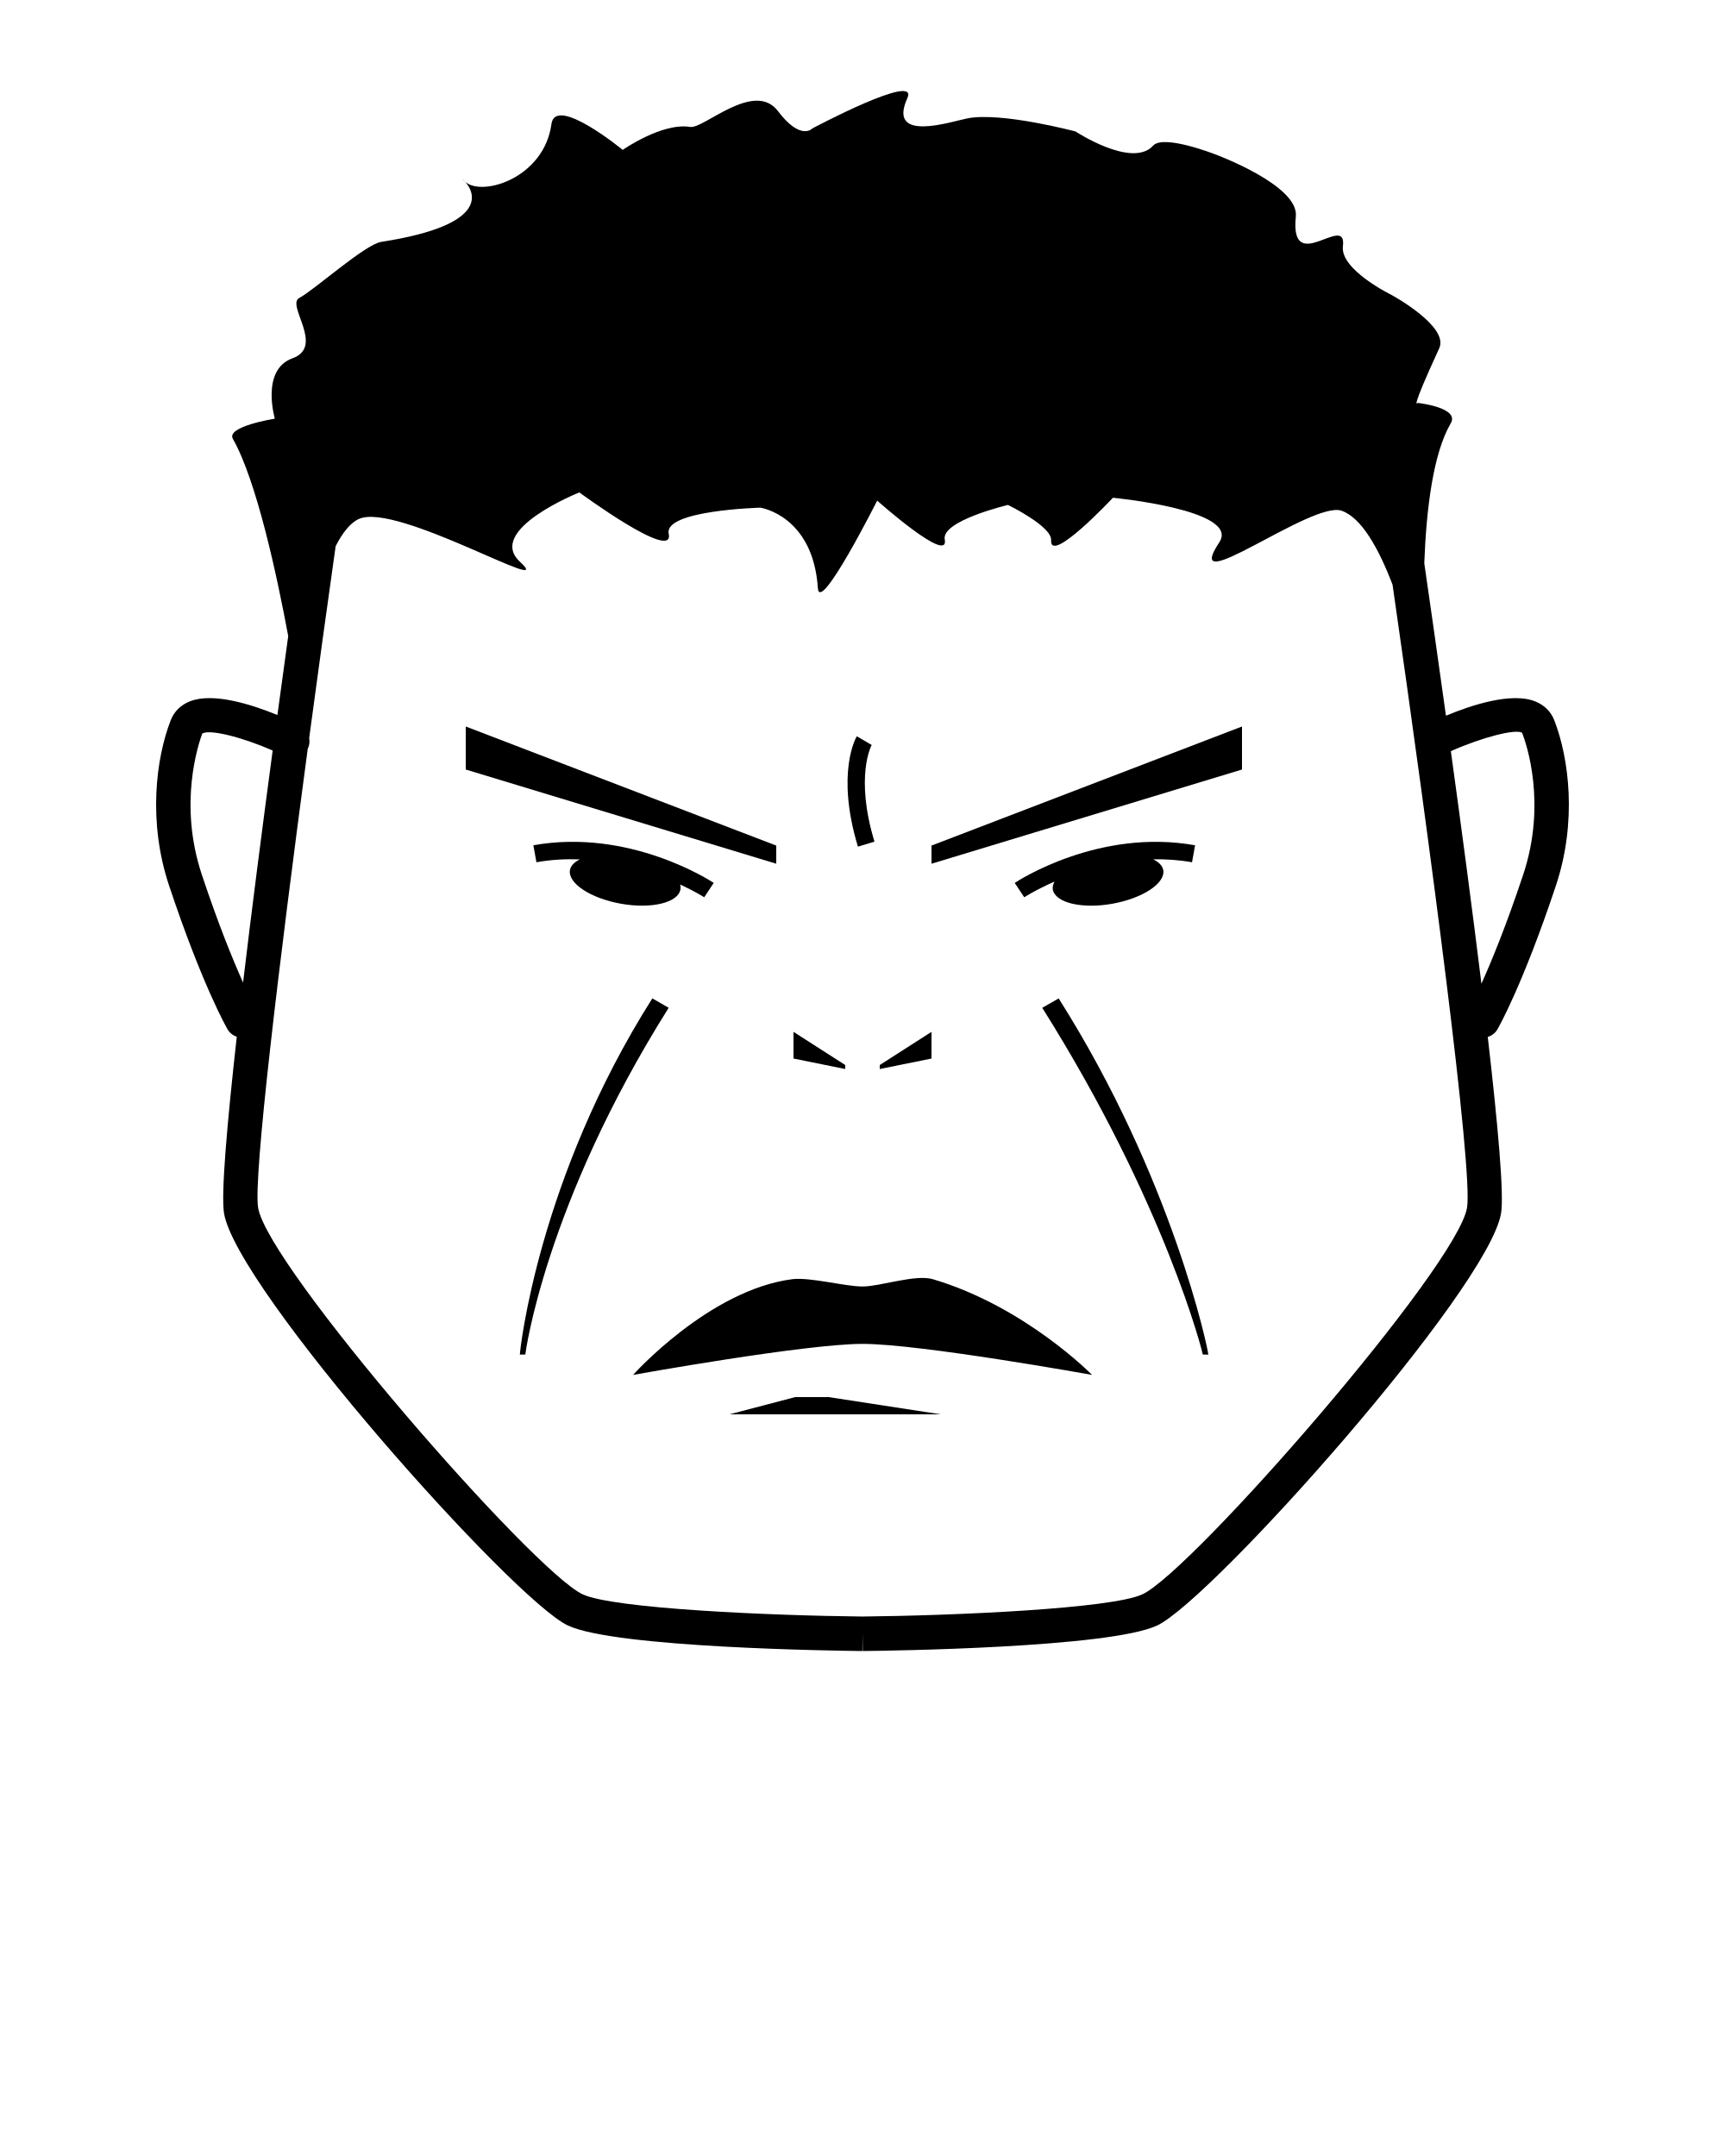
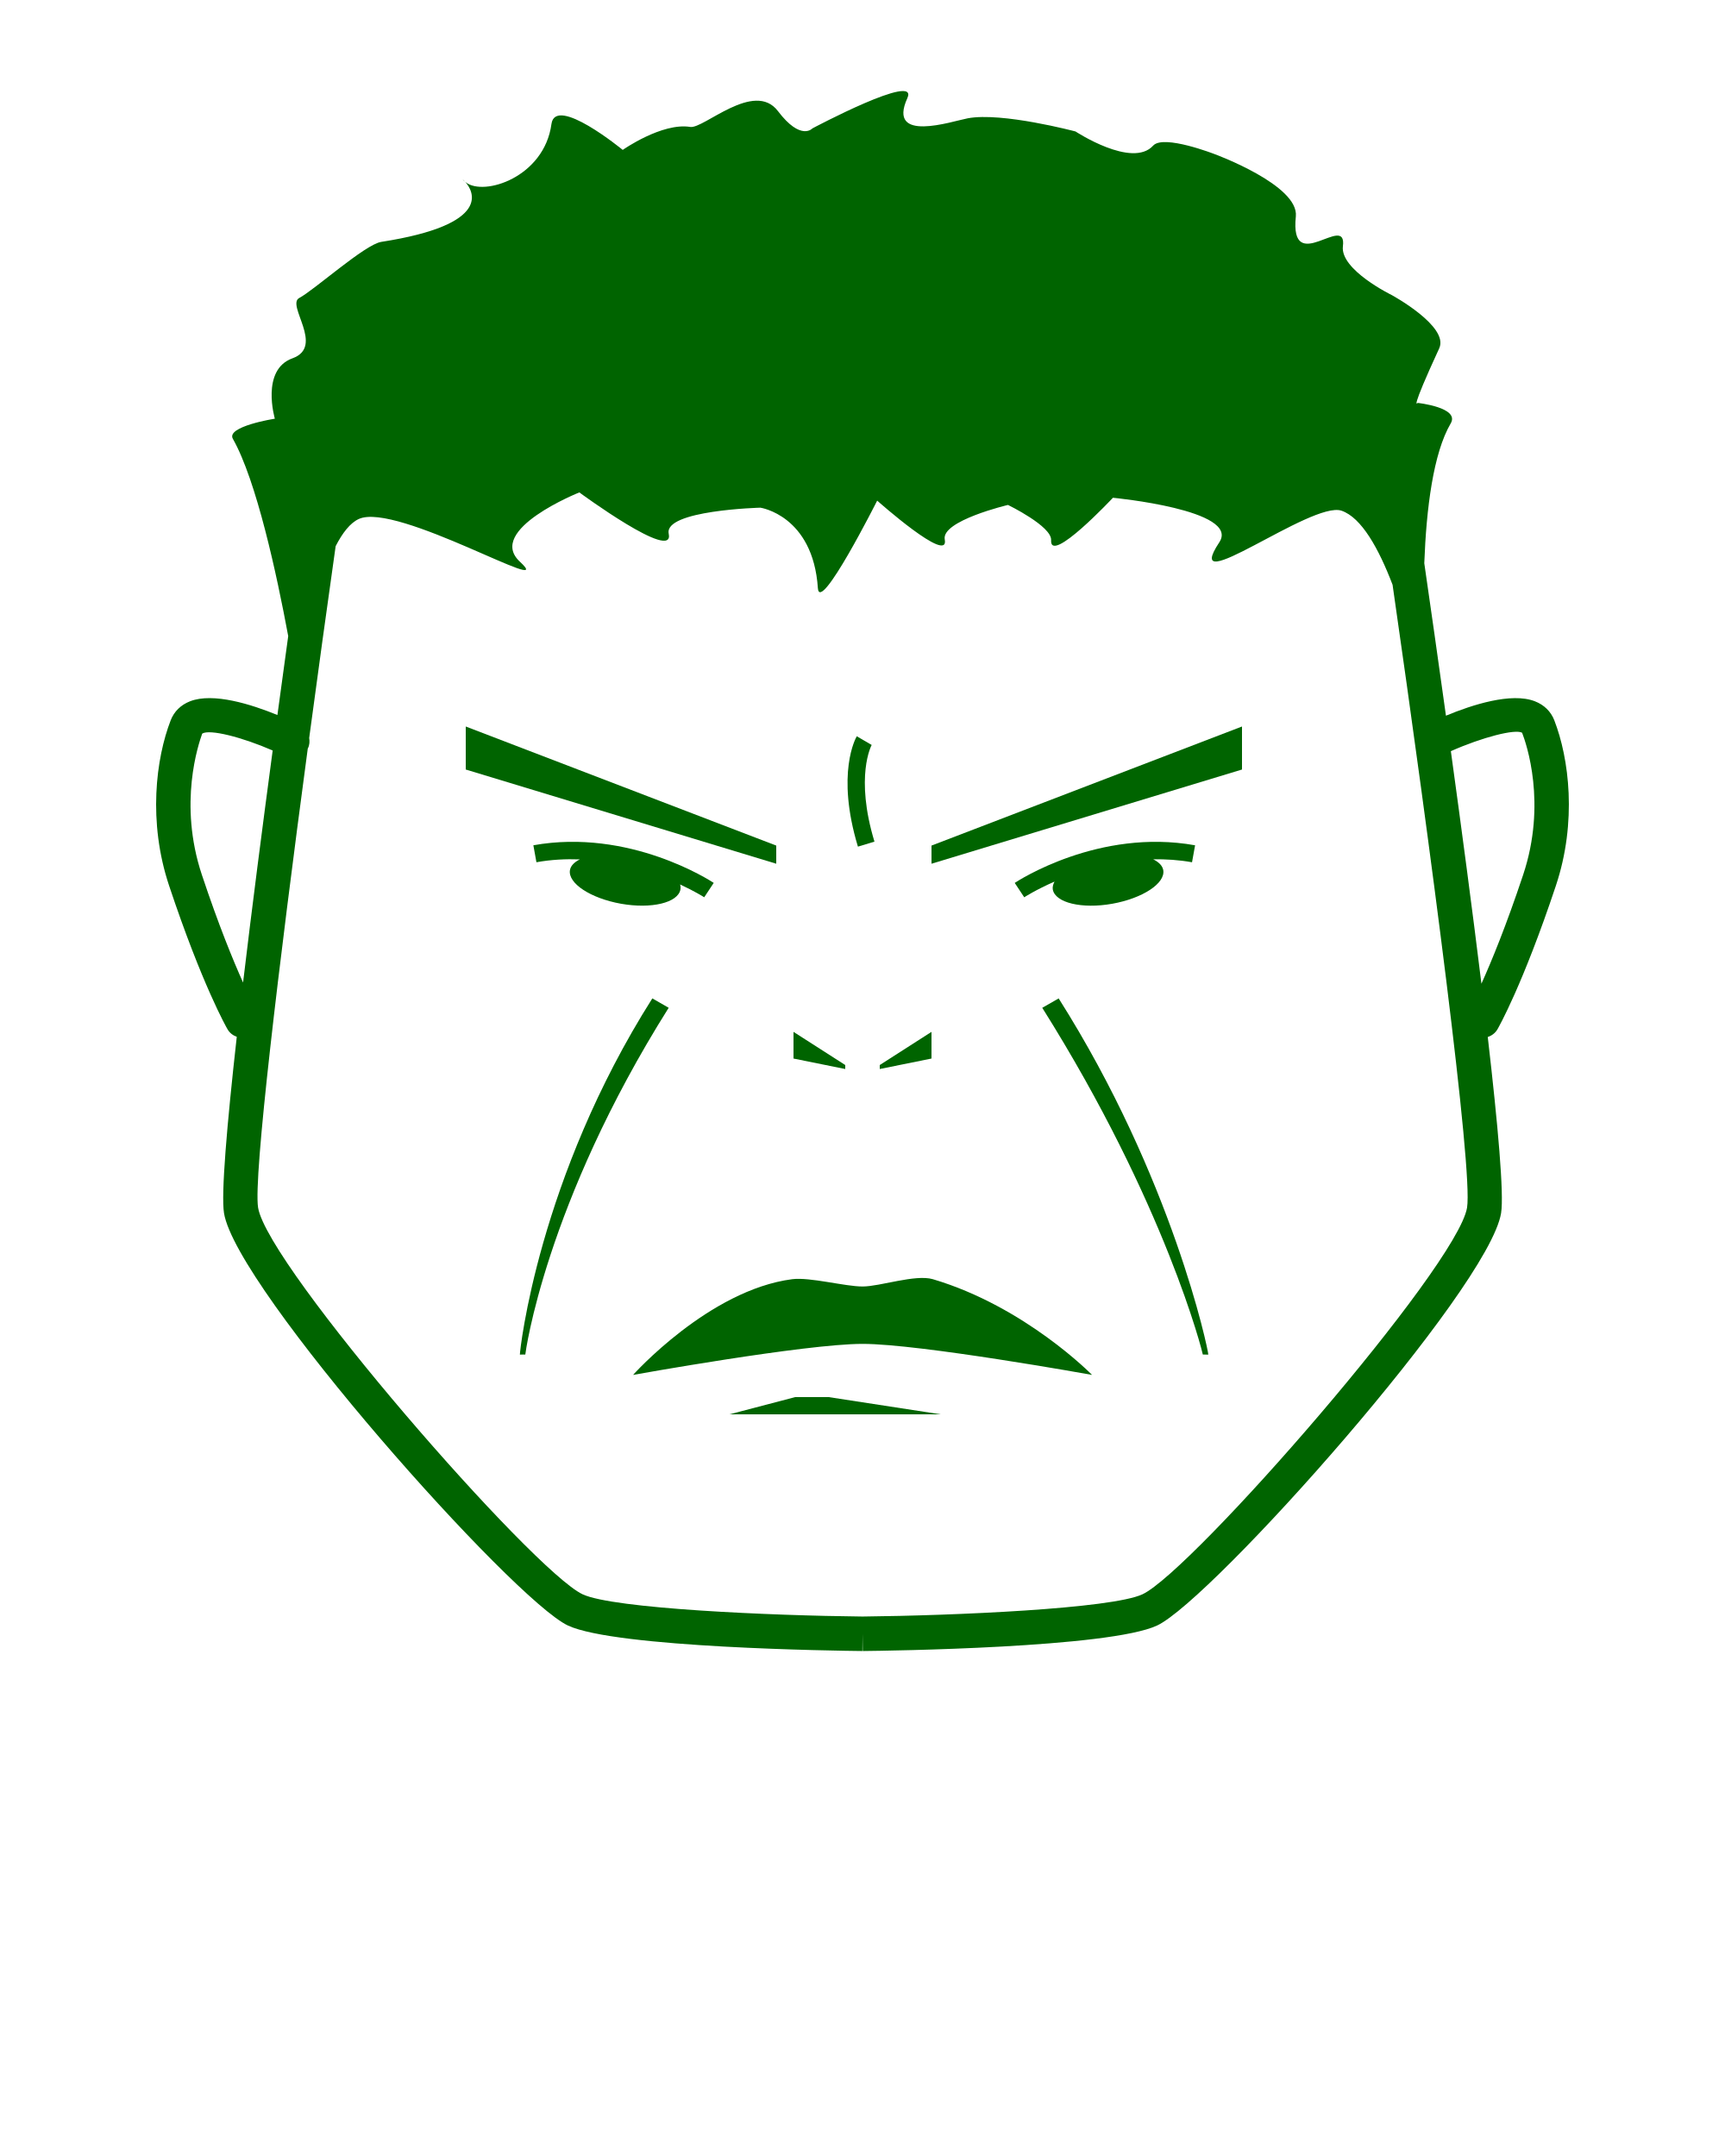
<svg xmlns="http://www.w3.org/2000/svg" version="1.1" x="0px" y="0px" viewBox="0 0 100 125" enable-background="new 0 0 100 100" xml:space="preserve">
+   <style>
+ path {
+     fill: darkgreen;
+ }
+ polygon {
+     fill: darkgreen;
+ }
+ </style>
  <path d="M86.81,59.675c0.059-0.102,1.465-2.563,3.386-8.324c1.237-3.708,0.764-7.386-0.092-9.591  c-0.199-0.511-0.587-0.892-1.124-1.101c-1.368-0.533-3.649,0.209-5.157,0.835c-0.461-3.314-0.898-6.372-1.256-8.84  c0.119-3.165,0.518-6.377,1.533-8.107c0.542-0.924-1.916-1.188-1.916-1.188s-0.501,0.633,1.25-3.167  c0.585-1.269-2.75-3.083-2.75-3.083s-3.005-1.463-2.834-2.833c0.25-2-3.096,1.816-2.729-1.729c0.188-1.813-4.688-3.604-4.688-3.604  s-2.98-1.167-3.584-0.5c-1.214,1.341-4.5-0.821-4.5-0.821s-4.273-1.137-6.25-0.763c-0.924,0.175-4.688,1.458-3.5-1.167  c0.701-1.549-5.5,1.75-5.5,1.75s-0.665,0.76-2-1c-1.375-1.813-4.309,1.042-5.083,0.917C38.378,7.092,36.1,8.691,36.1,8.691  s-3.901-3.207-4.132-1.5c-0.416,3.083-3.917,4.211-4.969,3.377c-0.015-0.011-0.024-0.02-0.036-0.03  c0.471,0.515,1.637,2.476-4.863,3.486c-0.942,0.146-3.903,2.809-4.75,3.25c-0.779,0.407,1.497,2.82-0.396,3.5  c-1.854,0.667-1.021,3.5-1.021,3.5s-2.841,0.448-2.434,1.167c1.371,2.42,2.547,7.873,3.209,11.438  c-0.199,1.442-0.41,2.979-0.626,4.576c-1.506-0.617-3.721-1.319-5.063-0.797c-0.536,0.209-0.925,0.59-1.123,1.101  c-0.856,2.206-1.33,5.883-0.093,9.591c1.921,5.762,3.328,8.223,3.387,8.324c0.124,0.216,0.319,0.36,0.536,0.437  c-0.575,5.144-0.916,9.133-0.74,10.223c0.712,4.4,16.756,22.417,19.939,23.911c2.772,1.296,15.613,1.463,17.068,1.478l0.01-1l0.01,1  c1.455-0.015,14.292-0.182,17.065-1.479c3.18-1.49,19.226-19.505,19.942-23.912c0.175-1.089-0.179-5.073-0.773-10.211  C86.476,60.048,86.681,59.898,86.81,59.675z M11.702,50.718c-1.379-4.136-0.192-7.585,0.02-8.185  c0.42-0.271,2.285,0.194,4.085,0.979c-0.596,4.449-1.209,9.191-1.716,13.453C13.513,55.68,12.676,53.64,11.702,50.718z   M85.047,70.014c-0.559,3.432-15.925,21.064-18.816,22.419c-1.79,0.837-10.897,1.236-16.227,1.29  c-5.331-0.054-14.441-0.453-16.229-1.289c-2.895-1.358-18.259-18.99-18.813-22.419c-0.282-1.743,1.192-14.012,2.88-26.619  c0.002-0.005,0.007-0.008,0.01-0.013c0.095-0.193,0.104-0.399,0.072-0.597c0.508-3.784,1.033-7.58,1.534-11.121  c0.391-0.76,0.835-1.343,1.341-1.575c2.195-1.008,11.636,4.602,9.341,2.477c-1.996-1.849,3.445-4.018,3.445-4.018  s5.54,4.08,5.181,2.393c-0.29-1.362,5.314-1.508,5.314-1.508s3.052,0.445,3.333,4.664c0.104,1.552,3.438-5.073,3.438-5.073  s4.204,3.739,3.917,2.25c-0.209-1.083,3.666-2,3.666-2s2.546,1.237,2.5,2.042c-0.083,1.458,3.584-2.458,3.584-2.458  s7.409,0.706,6.166,2.583c-2.317,3.5,5.352-2.421,7.084-1.833c1.16,0.394,2.163,2.204,2.961,4.296  C82.918,49.105,85.398,67.83,85.047,70.014z M84.108,43.551c1.824-0.81,3.74-1.3,4.13-1.068c0.252,0.649,1.439,4.099,0.061,8.235  c-0.991,2.973-1.841,5.033-2.419,6.315C85.356,52.767,84.724,48.013,84.108,43.551z" />
  <polygon points="46.1,81 42.287,82 54.537,82 48.037,81 " />
  <path d="M54.076,74.164c-1.012-0.296-3.055,0.424-4.072,0.424c-1.019,0-3.045-0.552-4.075-0.424c-4.824,0.622-9.229,5.55-9.229,5.55  s9.973-1.799,13.305-1.799c3.331,0,13.302,1.799,13.302,1.799S59.438,75.753,54.076,74.164z" />
  <path d="M60.421,58.43c7.162,11.39,9.308,20.041,9.308,20.103l0.318,0.004c0.002-0.253-2.077-10.236-8.675-20.651L60.421,58.43z" />
  <polygon points="54,59.825 51,61.748 51,61.979 54,61.372 " />
  <polygon points="49,61.748 46,59.825 46,61.372 49,61.979 " />
  <path d="M37.816,57.885c-6.601,10.415-7.681,20.398-7.678,20.651l0.315-0.004c0-0.062,1.145-8.713,8.311-20.103L37.816,57.885z" />
  <path d="M69.103,49.992l0.177-0.984c-5.567-0.999-10.258,2.05-10.455,2.181l0.551,0.834c0.017-0.011,0.671-0.436,1.755-0.91  c-0.08,0.154-0.125,0.31-0.099,0.461c0.144,0.767,1.68,1.138,3.446,0.824c1.766-0.316,3.091-1.188,2.957-1.953  c-0.048-0.259-0.265-0.468-0.586-0.626C67.578,49.809,68.331,49.854,69.103,49.992z" />
  <polygon points="54,50.077 72,44.615 72,42.121 54,49.025 " />
  <path d="M50.693,48.796c-1.147-3.788-0.171-5.587-0.161-5.605l-0.864-0.504c-0.05,0.085-1.222,2.144,0.067,6.399L50.693,48.796z" />
  <polygon points="45,49.025 27,42.121 27,44.615 45,50.077 " />
  <path d="M26.963,10.539C26.82,10.383,26.745,10.362,26.963,10.539L26.963,10.539z" />
  <path d="M41.375,51.188c-0.197-0.131-4.895-3.179-10.455-2.181l0.177,0.984c0.863-0.155,1.706-0.195,2.516-0.166  c-0.313,0.157-0.525,0.363-0.572,0.619c-0.133,0.765,1.191,1.636,2.958,1.953c1.767,0.313,3.302-0.058,3.446-0.824  c0.017-0.097,0.01-0.195-0.018-0.294c0.864,0.402,1.382,0.733,1.397,0.743L41.375,51.188z" />
</svg>
